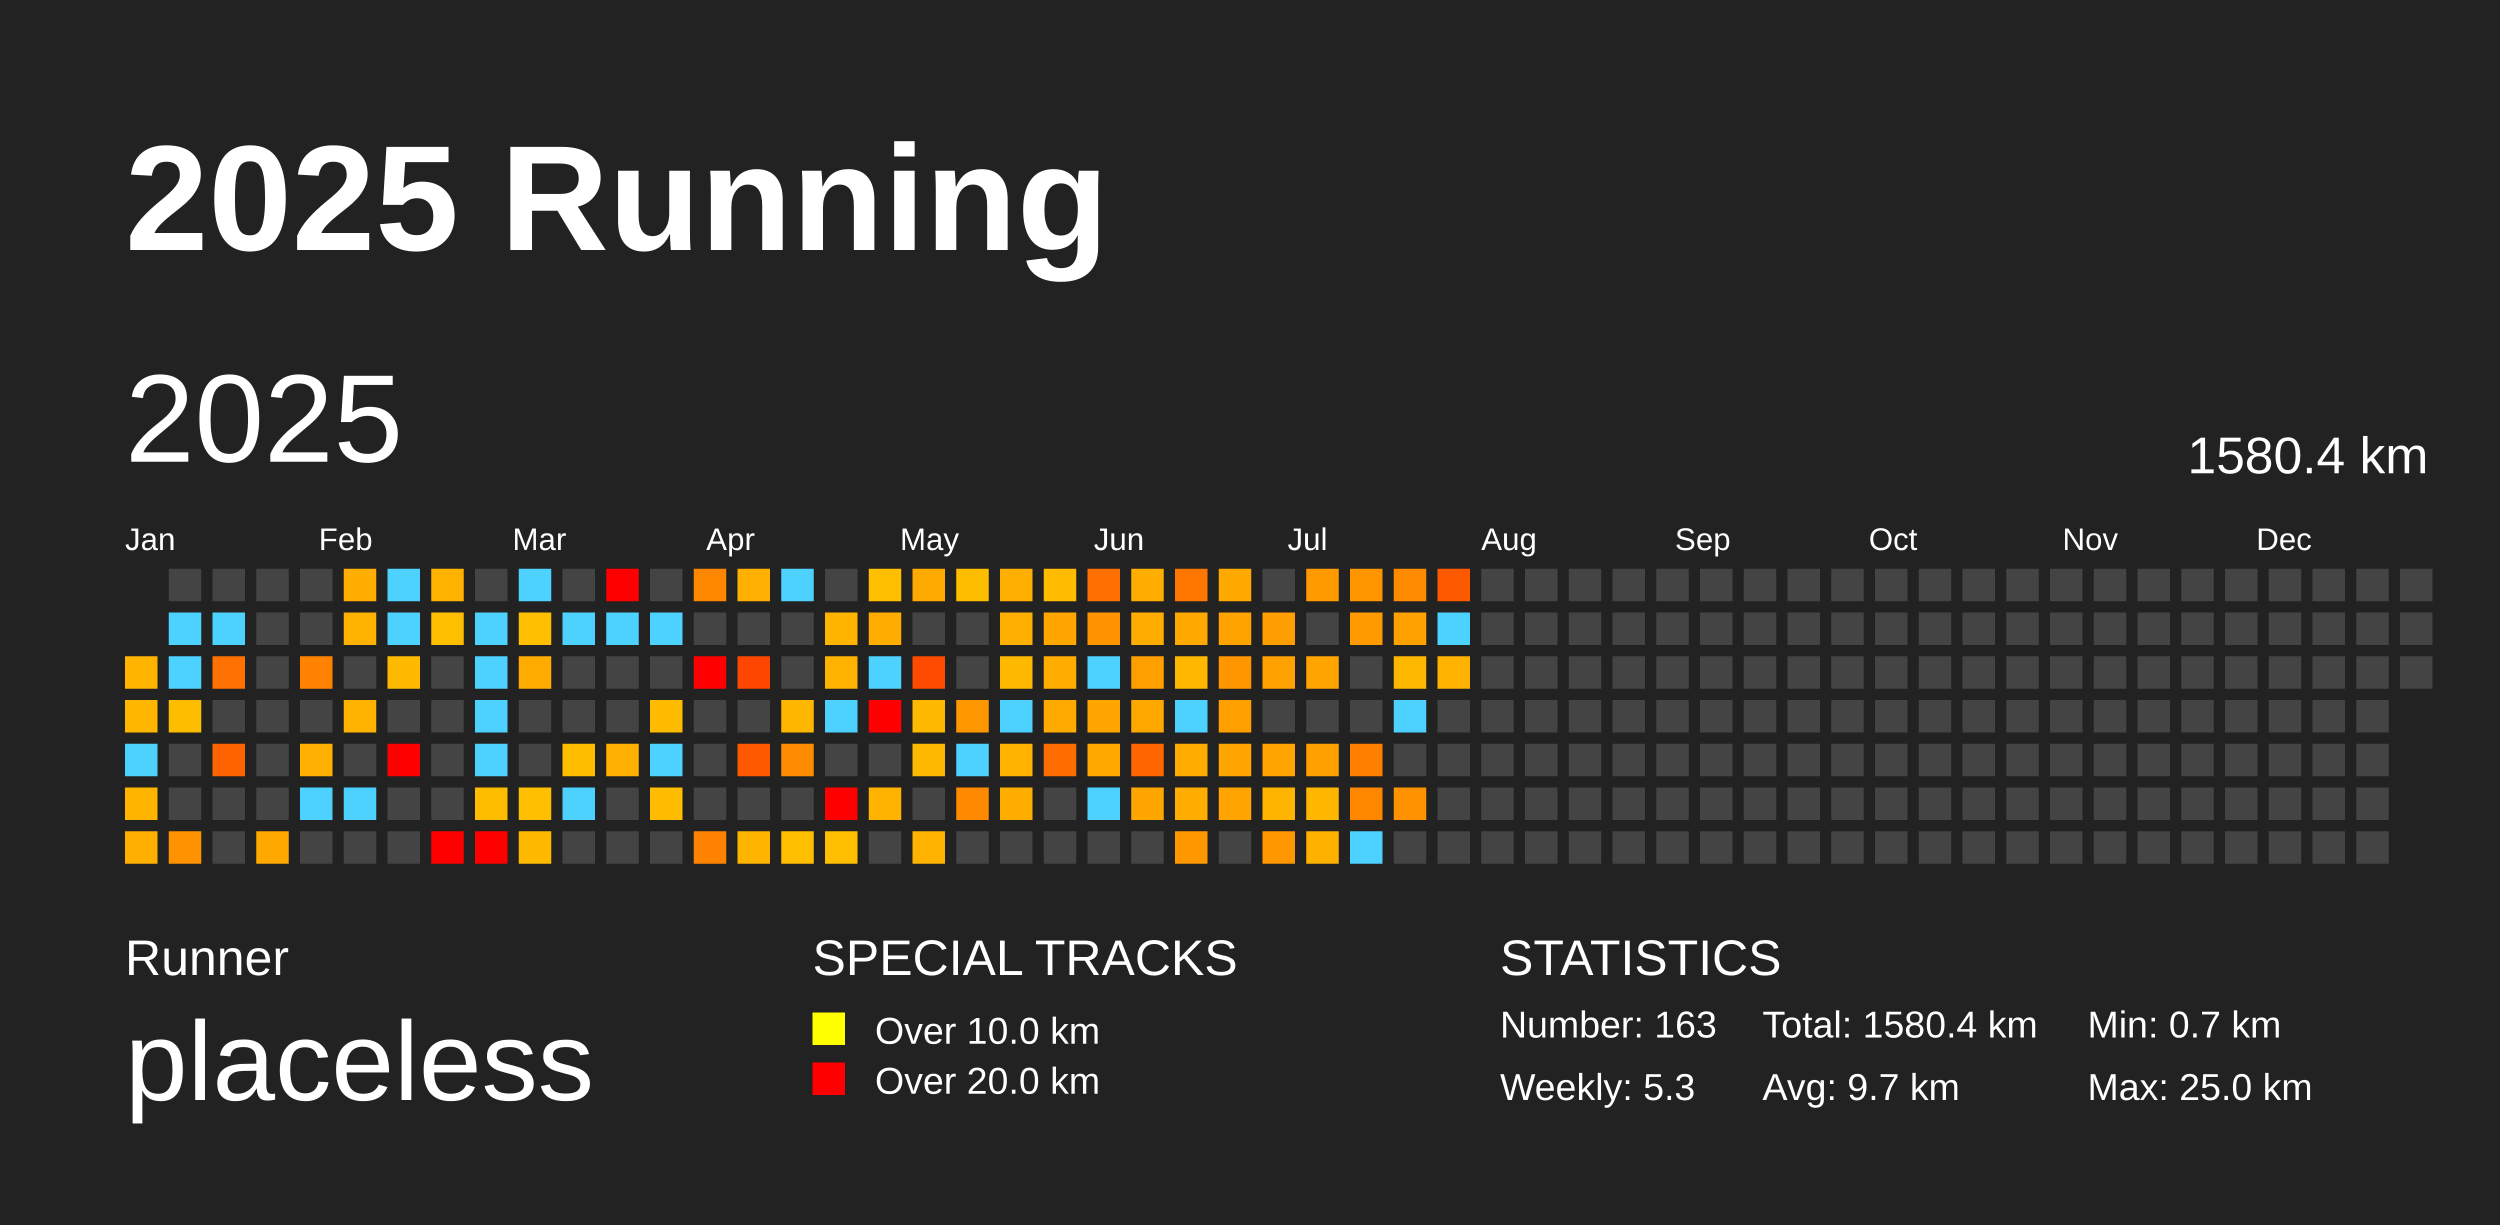
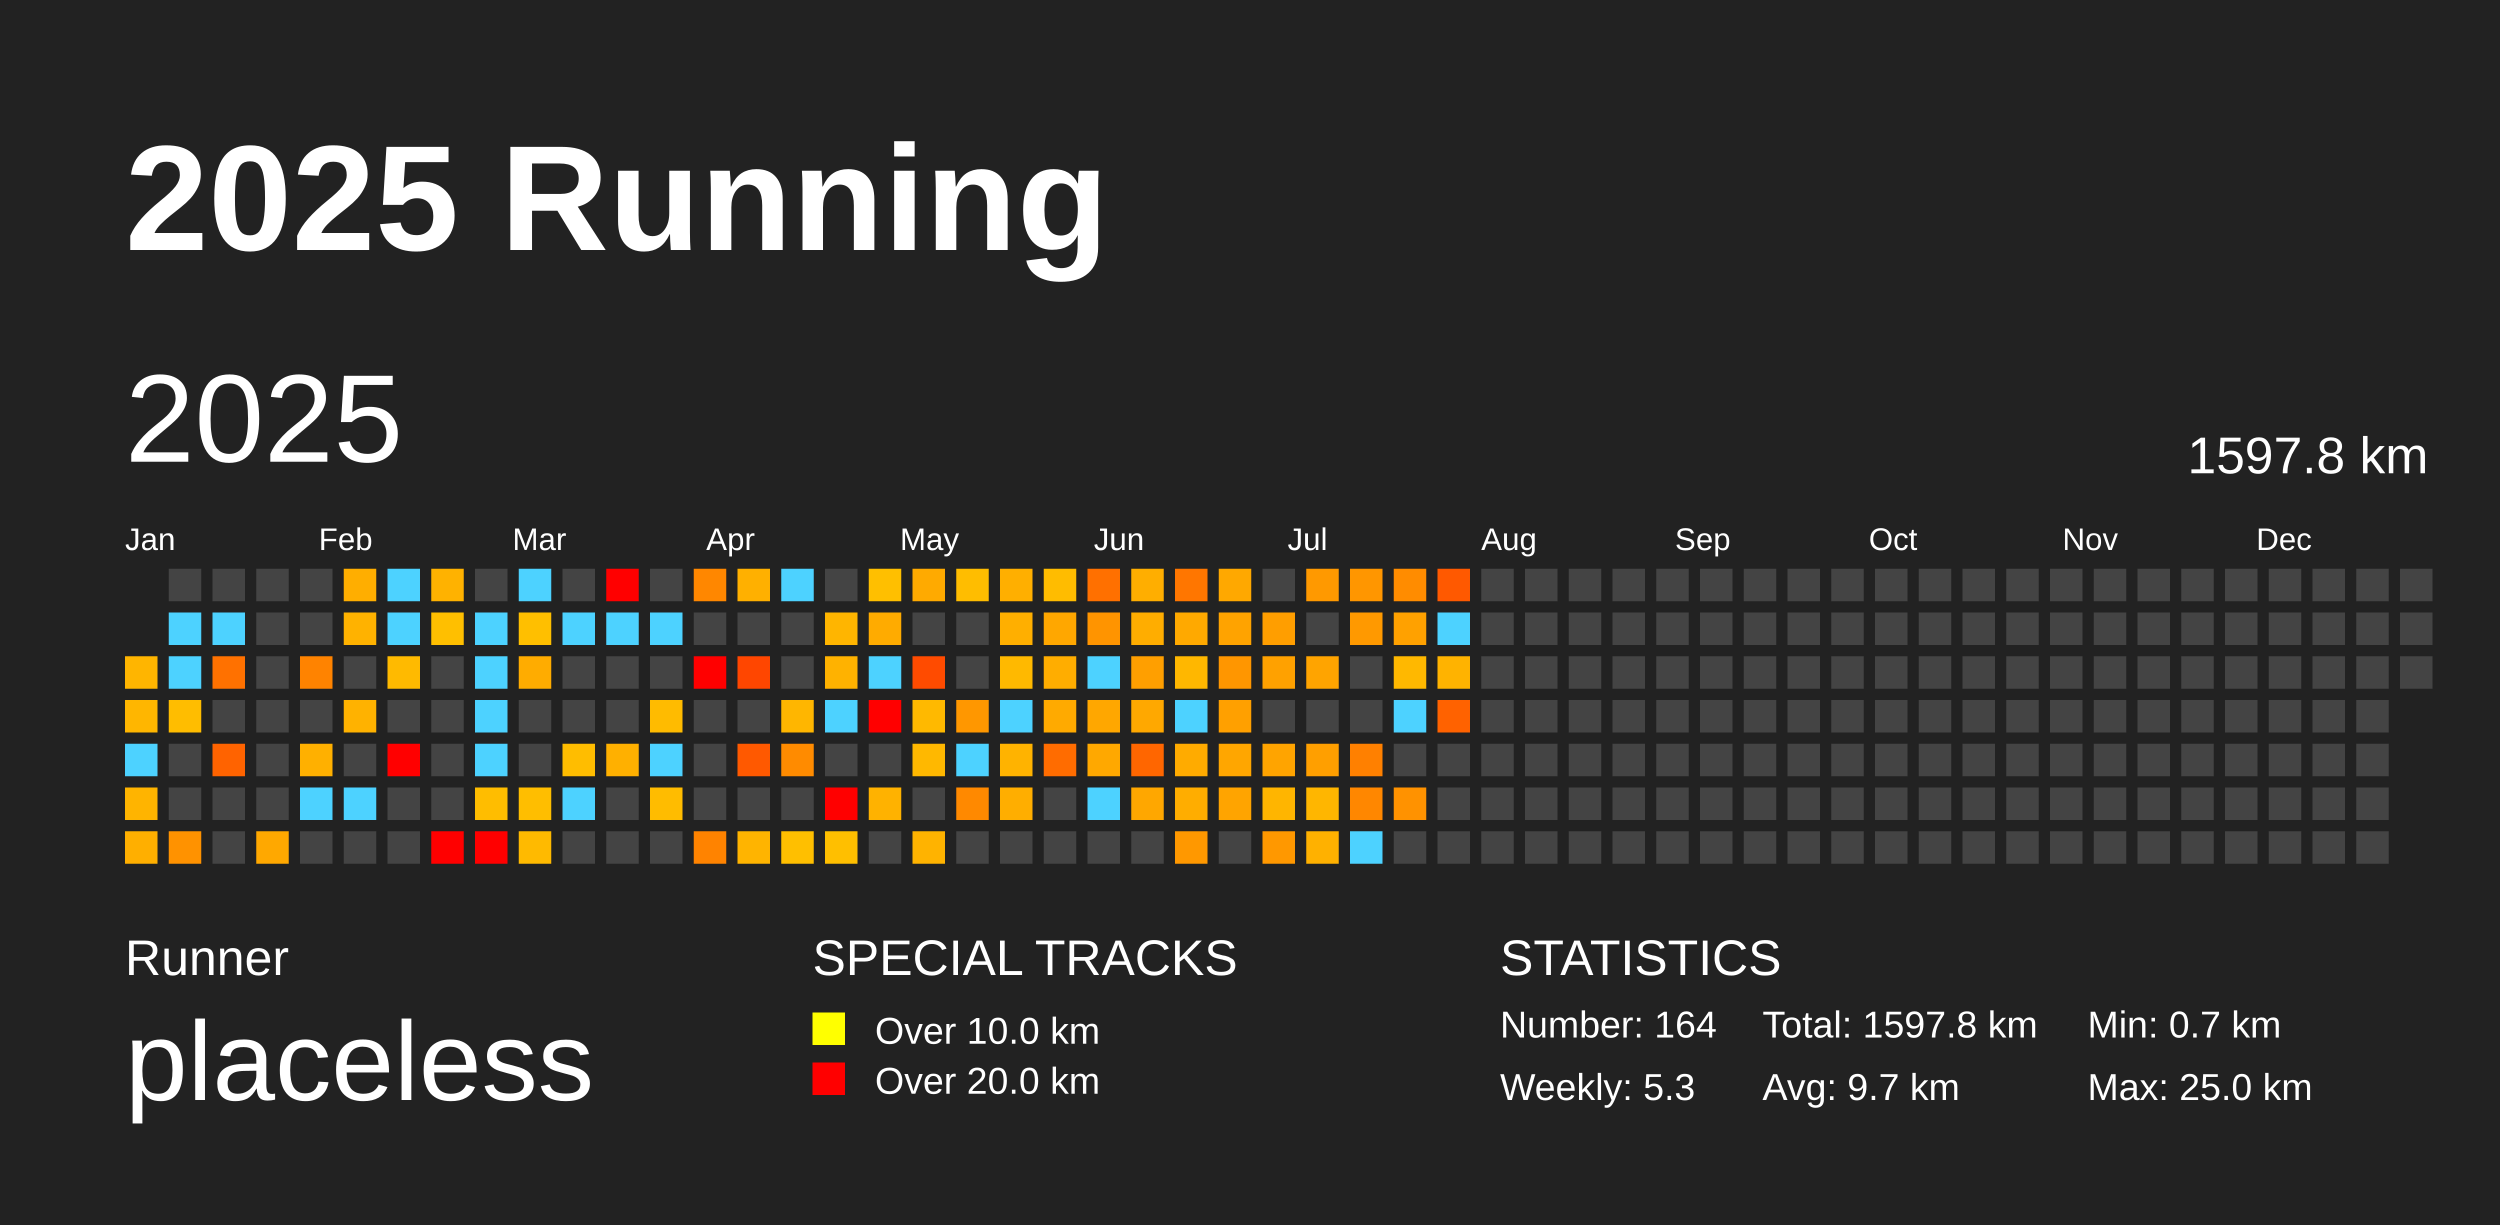
<svg xmlns="http://www.w3.org/2000/svg" baseProfile="full" height="98mm" version="1.1" viewBox="0,0,200,98" width="200mm">
  <defs />
  <rect fill="#222222" height="98" width="200" x="0" y="0" />
  <text fill="#FFFFFF" style="font-size:12px; font-family:Arial; font-weight:bold;" x="10" y="20">2025 Running</text>
  <text fill="#FFFFFF" style="font-size:4px; font-family:Arial" x="10" y="78">Runner</text>
  <text fill="#FFFFFF" style="font-size:9px; font-family:Arial" x="10" y="88">placeless</text>
  <text fill="#FFFFFF" style="font-size:4px; font-family:Arial" x="65" y="78">SPECIAL TRACKS</text>
  <rect fill="yellow" height="2.6" width="2.6" x="65" y="81" />
  <text fill="#FFFFFF" style="font-size:3px; font-family:Arial" x="70" y="83.5">Over 10.0 km</text>
  <rect fill="red" height="2.6" width="2.6" x="65" y="85" />
  <text fill="#FFFFFF" style="font-size:3px; font-family:Arial" x="70" y="87.5">Over 20.0 km</text>
  <text fill="#FFFFFF" style="font-size:4px; font-family:Arial" x="120" y="78">STATISTICS</text>
-   <text fill="#FFFFFF" style="font-size:3px; font-family:Arial" x="120" y="83">Number: 163</text>
+   <text fill="#FFFFFF" style="font-size:3px; font-family:Arial" x="120" y="83">Number: 164</text>
  <text fill="#FFFFFF" style="font-size:3px; font-family:Arial" x="120" y="88">Weekly: 5.3</text>
-   <text fill="#FFFFFF" style="font-size:3px; font-family:Arial" x="141" y="83">Total: 1580.4 km</text>
+   <text fill="#FFFFFF" style="font-size:3px; font-family:Arial" x="141" y="83">Total: 1597.8 km</text>
  <text fill="#FFFFFF" style="font-size:3px; font-family:Arial" x="141" y="88">Avg: 9.7 km</text>
  <text fill="#FFFFFF" style="font-size:3px; font-family:Arial" x="167" y="83">Min: 0.7 km</text>
  <text fill="#FFFFFF" style="font-size:3px; font-family:Arial" x="167" y="88">Max: 25.0 km</text>
  <text dominant-baseline="hanging" fill="#FFFFFF" style="font-size:10.0px; font-family:Arial;" x="10" y="30">2025</text>
-   <text dominant-baseline="hanging" fill="#FFFFFF" style="font-size:4.125px; font-family:Arial;" x="175" y="35">1580.4 km</text>
+   <text dominant-baseline="hanging" fill="#FFFFFF" style="font-size:4.125px; font-family:Arial;" x="175" y="35">1597.8 km</text>
  <text fill="#FFFFFF" style="font-size:2.5px; font-family:Arial" x="10.0" y="44">Jan</text>
  <text fill="#FFFFFF" style="font-size:2.5px; font-family:Arial" x="25.5" y="44">Feb</text>
  <text fill="#FFFFFF" style="font-size:2.5px; font-family:Arial" x="41.0" y="44">Mar</text>
  <text fill="#FFFFFF" style="font-size:2.5px; font-family:Arial" x="56.5" y="44">Apr</text>
  <text fill="#FFFFFF" style="font-size:2.5px; font-family:Arial" x="72.0" y="44">May</text>
  <text fill="#FFFFFF" style="font-size:2.5px; font-family:Arial" x="87.5" y="44">Jun</text>
  <text fill="#FFFFFF" style="font-size:2.5px; font-family:Arial" x="103.0" y="44">Jul</text>
  <text fill="#FFFFFF" style="font-size:2.5px; font-family:Arial" x="118.5" y="44">Aug</text>
  <text fill="#FFFFFF" style="font-size:2.5px; font-family:Arial" x="134.0" y="44">Sep</text>
  <text fill="#FFFFFF" style="font-size:2.5px; font-family:Arial" x="149.5" y="44">Oct</text>
  <text fill="#FFFFFF" style="font-size:2.5px; font-family:Arial" x="165.0" y="44">Nov</text>
  <text fill="#FFFFFF" style="font-size:2.5px; font-family:Arial" x="180.5" y="44">Dec</text>
  <rect fill="#ffb500" height="2.6" width="2.6" x="10.0" y="52.5" />
  <rect fill="#ffb600" height="2.6" width="2.6" x="10.0" y="56.0" />
  <rect fill="#4dd2ff" height="2.6" width="2.6" x="10.0" y="59.5" />
  <rect fill="#ffb400" height="2.6" width="2.6" x="10.0" y="63.0" />
  <rect fill="#ffaf00" height="2.6" width="2.6" x="10.0" y="66.5" />
  <rect fill="#444444" height="2.6" width="2.6" x="13.5" y="45.5" />
  <rect fill="#4dd2ff" height="2.6" width="2.6" x="13.5" y="49.0" />
  <rect fill="#4dd2ff" height="2.6" width="2.6" x="13.5" y="52.5" />
  <rect fill="#ffbd00" height="2.6" width="2.6" x="13.5" y="56.0" />
  <rect fill="#444444" height="2.6" width="2.6" x="13.5" y="59.5" />
  <rect fill="#444444" height="2.6" width="2.6" x="13.5" y="63.0" />
  <rect fill="#ff9200" height="2.6" width="2.6" x="13.5" y="66.5" />
  <rect fill="#444444" height="2.6" width="2.6" x="17.0" y="45.5" />
  <rect fill="#4dd2ff" height="2.6" width="2.6" x="17.0" y="49.0" />
  <rect fill="#ff7100" height="2.6" width="2.6" x="17.0" y="52.5" />
  <rect fill="#444444" height="2.6" width="2.6" x="17.0" y="56.0" />
  <rect fill="#ff6300" height="2.6" width="2.6" x="17.0" y="59.5" />
  <rect fill="#444444" height="2.6" width="2.6" x="17.0" y="63.0" />
  <rect fill="#444444" height="2.6" width="2.6" x="17.0" y="66.5" />
  <rect fill="#444444" height="2.6" width="2.6" x="20.5" y="45.5" />
  <rect fill="#444444" height="2.6" width="2.6" x="20.5" y="49.0" />
  <rect fill="#444444" height="2.6" width="2.6" x="20.5" y="52.5" />
  <rect fill="#444444" height="2.6" width="2.6" x="20.5" y="56.0" />
  <rect fill="#444444" height="2.6" width="2.6" x="20.5" y="59.5" />
  <rect fill="#444444" height="2.6" width="2.6" x="20.5" y="63.0" />
  <rect fill="#ffa800" height="2.6" width="2.6" x="20.5" y="66.5" />
  <rect fill="#444444" height="2.6" width="2.6" x="24.0" y="45.5" />
  <rect fill="#444444" height="2.6" width="2.6" x="24.0" y="49.0" />
  <rect fill="#ff8300" height="2.6" width="2.6" x="24.0" y="52.5" />
  <rect fill="#444444" height="2.6" width="2.6" x="24.0" y="56.0" />
  <rect fill="#ffb000" height="2.6" width="2.6" x="24.0" y="59.5" />
  <rect fill="#4dd2ff" height="2.6" width="2.6" x="24.0" y="63.0" />
  <rect fill="#444444" height="2.6" width="2.6" x="24.0" y="66.5" />
  <rect fill="#ffae00" height="2.6" width="2.6" x="27.5" y="45.5" />
  <rect fill="#ffb200" height="2.6" width="2.6" x="27.5" y="49.0" />
  <rect fill="#444444" height="2.6" width="2.6" x="27.5" y="52.5" />
  <rect fill="#ffb200" height="2.6" width="2.6" x="27.5" y="56.0" />
  <rect fill="#444444" height="2.6" width="2.6" x="27.5" y="59.5" />
  <rect fill="#4dd2ff" height="2.6" width="2.6" x="27.5" y="63.0" />
  <rect fill="#444444" height="2.6" width="2.6" x="27.5" y="66.5" />
  <rect fill="#4dd2ff" height="2.6" width="2.6" x="31.0" y="45.5" />
  <rect fill="#4dd2ff" height="2.6" width="2.6" x="31.0" y="49.0" />
  <rect fill="#ffba00" height="2.6" width="2.6" x="31.0" y="52.5" />
  <rect fill="#444444" height="2.6" width="2.6" x="31.0" y="56.0" />
  <rect fill="red" height="2.6" width="2.6" x="31.0" y="59.5" />
  <rect fill="#444444" height="2.6" width="2.6" x="31.0" y="63.0" />
  <rect fill="#444444" height="2.6" width="2.6" x="31.0" y="66.5" />
  <rect fill="#ffb200" height="2.6" width="2.6" x="34.5" y="45.5" />
  <rect fill="#ffbf00" height="2.6" width="2.6" x="34.5" y="49.0" />
  <rect fill="#444444" height="2.6" width="2.6" x="34.5" y="52.5" />
  <rect fill="#444444" height="2.6" width="2.6" x="34.5" y="56.0" />
  <rect fill="#444444" height="2.6" width="2.6" x="34.5" y="59.5" />
  <rect fill="#444444" height="2.6" width="2.6" x="34.5" y="63.0" />
  <rect fill="red" height="2.6" width="2.6" x="34.5" y="66.5" />
  <rect fill="#444444" height="2.6" width="2.6" x="38.0" y="45.5" />
  <rect fill="#4dd2ff" height="2.6" width="2.6" x="38.0" y="49.0" />
  <rect fill="#4dd2ff" height="2.6" width="2.6" x="38.0" y="52.5" />
  <rect fill="#4dd2ff" height="2.6" width="2.6" x="38.0" y="56.0" />
  <rect fill="#4dd2ff" height="2.6" width="2.6" x="38.0" y="59.5" />
  <rect fill="#ffbd00" height="2.6" width="2.6" x="38.0" y="63.0" />
  <rect fill="red" height="2.6" width="2.6" x="38.0" y="66.5" />
  <rect fill="#4dd2ff" height="2.6" width="2.6" x="41.5" y="45.5" />
  <rect fill="#ffbf00" height="2.6" width="2.6" x="41.5" y="49.0" />
  <rect fill="#ffac00" height="2.6" width="2.6" x="41.5" y="52.5" />
  <rect fill="#444444" height="2.6" width="2.6" x="41.5" y="56.0" />
  <rect fill="#444444" height="2.6" width="2.6" x="41.5" y="59.5" />
  <rect fill="#ffbe00" height="2.6" width="2.6" x="41.5" y="63.0" />
  <rect fill="#ffba00" height="2.6" width="2.6" x="41.5" y="66.5" />
  <rect fill="#444444" height="2.6" width="2.6" x="45.0" y="45.5" />
  <rect fill="#4dd2ff" height="2.6" width="2.6" x="45.0" y="49.0" />
  <rect fill="#444444" height="2.6" width="2.6" x="45.0" y="52.5" />
  <rect fill="#444444" height="2.6" width="2.6" x="45.0" y="56.0" />
  <rect fill="#ffbd00" height="2.6" width="2.6" x="45.0" y="59.5" />
  <rect fill="#4dd2ff" height="2.6" width="2.6" x="45.0" y="63.0" />
  <rect fill="#444444" height="2.6" width="2.6" x="45.0" y="66.5" />
  <rect fill="red" height="2.6" width="2.6" x="48.5" y="45.5" />
  <rect fill="#4dd2ff" height="2.6" width="2.6" x="48.5" y="49.0" />
  <rect fill="#444444" height="2.6" width="2.6" x="48.5" y="52.5" />
  <rect fill="#444444" height="2.6" width="2.6" x="48.5" y="56.0" />
  <rect fill="#ffb000" height="2.6" width="2.6" x="48.5" y="59.5" />
  <rect fill="#444444" height="2.6" width="2.6" x="48.5" y="63.0" />
  <rect fill="#444444" height="2.6" width="2.6" x="48.5" y="66.5" />
  <rect fill="#444444" height="2.6" width="2.6" x="52.0" y="45.5" />
  <rect fill="#4dd2ff" height="2.6" width="2.6" x="52.0" y="49.0" />
  <rect fill="#444444" height="2.6" width="2.6" x="52.0" y="52.5" />
  <rect fill="#ffbb00" height="2.6" width="2.6" x="52.0" y="56.0" />
  <rect fill="#4dd2ff" height="2.6" width="2.6" x="52.0" y="59.5" />
  <rect fill="#ffbc00" height="2.6" width="2.6" x="52.0" y="63.0" />
  <rect fill="#444444" height="2.6" width="2.6" x="52.0" y="66.5" />
  <rect fill="#ff8700" height="2.6" width="2.6" x="55.5" y="45.5" />
  <rect fill="#444444" height="2.6" width="2.6" x="55.5" y="49.0" />
  <rect fill="red" height="2.6" width="2.6" x="55.5" y="52.5" />
  <rect fill="#444444" height="2.6" width="2.6" x="55.5" y="56.0" />
  <rect fill="#444444" height="2.6" width="2.6" x="55.5" y="59.5" />
  <rect fill="#444444" height="2.6" width="2.6" x="55.5" y="63.0" />
  <rect fill="#ff8300" height="2.6" width="2.6" x="55.5" y="66.5" />
  <rect fill="#ffb000" height="2.6" width="2.6" x="59.0" y="45.5" />
  <rect fill="#444444" height="2.6" width="2.6" x="59.0" y="49.0" />
  <rect fill="#ff4600" height="2.6" width="2.6" x="59.0" y="52.5" />
  <rect fill="#444444" height="2.6" width="2.6" x="59.0" y="56.0" />
  <rect fill="#ff5900" height="2.6" width="2.6" x="59.0" y="59.5" />
  <rect fill="#444444" height="2.6" width="2.6" x="59.0" y="63.0" />
  <rect fill="#ffb400" height="2.6" width="2.6" x="59.0" y="66.5" />
  <rect fill="#4dd2ff" height="2.6" width="2.6" x="62.5" y="45.5" />
  <rect fill="#444444" height="2.6" width="2.6" x="62.5" y="49.0" />
  <rect fill="#444444" height="2.6" width="2.6" x="62.5" y="52.5" />
  <rect fill="#ffb600" height="2.6" width="2.6" x="62.5" y="56.0" />
  <rect fill="#ff8b00" height="2.6" width="2.6" x="62.5" y="59.5" />
  <rect fill="#444444" height="2.6" width="2.6" x="62.5" y="63.0" />
  <rect fill="#ffbf00" height="2.6" width="2.6" x="62.5" y="66.5" />
  <rect fill="#444444" height="2.6" width="2.6" x="66.0" y="45.5" />
  <rect fill="#ffb500" height="2.6" width="2.6" x="66.0" y="49.0" />
  <rect fill="#ffb200" height="2.6" width="2.6" x="66.0" y="52.5" />
  <rect fill="#4dd2ff" height="2.6" width="2.6" x="66.0" y="56.0" />
  <rect fill="#444444" height="2.6" width="2.6" x="66.0" y="59.5" />
  <rect fill="red" height="2.6" width="2.6" x="66.0" y="63.0" />
  <rect fill="#ffbf00" height="2.6" width="2.6" x="66.0" y="66.5" />
  <rect fill="#ffbf00" height="2.6" width="2.6" x="69.5" y="45.5" />
  <rect fill="#ffab00" height="2.6" width="2.6" x="69.5" y="49.0" />
  <rect fill="#4dd2ff" height="2.6" width="2.6" x="69.5" y="52.5" />
  <rect fill="red" height="2.6" width="2.6" x="69.5" y="56.0" />
  <rect fill="#444444" height="2.6" width="2.6" x="69.5" y="59.5" />
  <rect fill="#ffb200" height="2.6" width="2.6" x="69.5" y="63.0" />
  <rect fill="#444444" height="2.6" width="2.6" x="69.5" y="66.5" />
  <rect fill="#ffaa00" height="2.6" width="2.6" x="73.0" y="45.5" />
  <rect fill="#444444" height="2.6" width="2.6" x="73.0" y="49.0" />
  <rect fill="#ff4b00" height="2.6" width="2.6" x="73.0" y="52.5" />
  <rect fill="#ffb900" height="2.6" width="2.6" x="73.0" y="56.0" />
  <rect fill="#ffb800" height="2.6" width="2.6" x="73.0" y="59.5" />
  <rect fill="#444444" height="2.6" width="2.6" x="73.0" y="63.0" />
  <rect fill="#ffb300" height="2.6" width="2.6" x="73.0" y="66.5" />
  <rect fill="#ffbd00" height="2.6" width="2.6" x="76.5" y="45.5" />
  <rect fill="#444444" height="2.6" width="2.6" x="76.5" y="49.0" />
  <rect fill="#444444" height="2.6" width="2.6" x="76.5" y="52.5" />
  <rect fill="#ff9700" height="2.6" width="2.6" x="76.5" y="56.0" />
  <rect fill="#4dd2ff" height="2.6" width="2.6" x="76.5" y="59.5" />
  <rect fill="#ff8900" height="2.6" width="2.6" x="76.5" y="63.0" />
  <rect fill="#444444" height="2.6" width="2.6" x="76.5" y="66.5" />
  <rect fill="#ffaf00" height="2.6" width="2.6" x="80.0" y="45.5" />
  <rect fill="#ffaf00" height="2.6" width="2.6" x="80.0" y="49.0" />
  <rect fill="#ffb900" height="2.6" width="2.6" x="80.0" y="52.5" />
  <rect fill="#4dd2ff" height="2.6" width="2.6" x="80.0" y="56.0" />
  <rect fill="#ffb300" height="2.6" width="2.6" x="80.0" y="59.5" />
  <rect fill="#ffae00" height="2.6" width="2.6" x="80.0" y="63.0" />
  <rect fill="#444444" height="2.6" width="2.6" x="80.0" y="66.5" />
  <rect fill="#ffbc00" height="2.6" width="2.6" x="83.5" y="45.5" />
  <rect fill="#ffa700" height="2.6" width="2.6" x="83.5" y="49.0" />
  <rect fill="#ffad00" height="2.6" width="2.6" x="83.5" y="52.5" />
  <rect fill="#ffaa00" height="2.6" width="2.6" x="83.5" y="56.0" />
  <rect fill="#ff6c00" height="2.6" width="2.6" x="83.5" y="59.5" />
  <rect fill="#444444" height="2.6" width="2.6" x="83.5" y="63.0" />
  <rect fill="#444444" height="2.6" width="2.6" x="83.5" y="66.5" />
  <rect fill="#ff7000" height="2.6" width="2.6" x="87.0" y="45.5" />
  <rect fill="#ff9400" height="2.6" width="2.6" x="87.0" y="49.0" />
  <rect fill="#4dd2ff" height="2.6" width="2.6" x="87.0" y="52.5" />
  <rect fill="#ffa700" height="2.6" width="2.6" x="87.0" y="56.0" />
  <rect fill="#ffa800" height="2.6" width="2.6" x="87.0" y="59.5" />
  <rect fill="#4dd2ff" height="2.6" width="2.6" x="87.0" y="63.0" />
  <rect fill="#444444" height="2.6" width="2.6" x="87.0" y="66.5" />
  <rect fill="#ffae00" height="2.6" width="2.6" x="90.5" y="45.5" />
  <rect fill="#ffad00" height="2.6" width="2.6" x="90.5" y="49.0" />
  <rect fill="#ff9f00" height="2.6" width="2.6" x="90.5" y="52.5" />
  <rect fill="#ffa800" height="2.6" width="2.6" x="90.5" y="56.0" />
  <rect fill="#ff6600" height="2.6" width="2.6" x="90.5" y="59.5" />
  <rect fill="#ffa700" height="2.6" width="2.6" x="90.5" y="63.0" />
  <rect fill="#444444" height="2.6" width="2.6" x="90.5" y="66.5" />
  <rect fill="#ff7600" height="2.6" width="2.6" x="94.0" y="45.5" />
  <rect fill="#ffa900" height="2.6" width="2.6" x="94.0" y="49.0" />
  <rect fill="#ffb700" height="2.6" width="2.6" x="94.0" y="52.5" />
  <rect fill="#4dd2ff" height="2.6" width="2.6" x="94.0" y="56.0" />
  <rect fill="#ffab00" height="2.6" width="2.6" x="94.0" y="59.5" />
  <rect fill="#ffad00" height="2.6" width="2.6" x="94.0" y="63.0" />
  <rect fill="#ff9800" height="2.6" width="2.6" x="94.0" y="66.5" />
  <rect fill="#ffa800" height="2.6" width="2.6" x="97.5" y="45.5" />
  <rect fill="#ffa300" height="2.6" width="2.6" x="97.5" y="49.0" />
  <rect fill="#ff9600" height="2.6" width="2.6" x="97.5" y="52.5" />
  <rect fill="#ffa000" height="2.6" width="2.6" x="97.5" y="56.0" />
  <rect fill="#ffa600" height="2.6" width="2.6" x="97.5" y="59.5" />
  <rect fill="#ffa400" height="2.6" width="2.6" x="97.5" y="63.0" />
  <rect fill="#444444" height="2.6" width="2.6" x="97.5" y="66.5" />
  <rect fill="#444444" height="2.6" width="2.6" x="101.0" y="45.5" />
  <rect fill="#ff9e00" height="2.6" width="2.6" x="101.0" y="49.0" />
  <rect fill="#ffa100" height="2.6" width="2.6" x="101.0" y="52.5" />
  <rect fill="#444444" height="2.6" width="2.6" x="101.0" y="56.0" />
  <rect fill="#ffa400" height="2.6" width="2.6" x="101.0" y="59.5" />
  <rect fill="#ffb500" height="2.6" width="2.6" x="101.0" y="63.0" />
  <rect fill="#ff9800" height="2.6" width="2.6" x="101.0" y="66.5" />
  <rect fill="#ff9900" height="2.6" width="2.6" x="104.5" y="45.5" />
  <rect fill="#444444" height="2.6" width="2.6" x="104.5" y="49.0" />
  <rect fill="#ffa400" height="2.6" width="2.6" x="104.5" y="52.5" />
  <rect fill="#444444" height="2.6" width="2.6" x="104.5" y="56.0" />
  <rect fill="#ff9f00" height="2.6" width="2.6" x="104.5" y="59.5" />
  <rect fill="#ffb600" height="2.6" width="2.6" x="104.5" y="63.0" />
  <rect fill="#ffb100" height="2.6" width="2.6" x="104.5" y="66.5" />
  <rect fill="#ff9600" height="2.6" width="2.6" x="108.0" y="45.5" />
  <rect fill="#ff9900" height="2.6" width="2.6" x="108.0" y="49.0" />
  <rect fill="#444444" height="2.6" width="2.6" x="108.0" y="52.5" />
  <rect fill="#444444" height="2.6" width="2.6" x="108.0" y="56.0" />
  <rect fill="#ff8000" height="2.6" width="2.6" x="108.0" y="59.5" />
  <rect fill="#ff8700" height="2.6" width="2.6" x="108.0" y="63.0" />
  <rect fill="#4dd2ff" height="2.6" width="2.6" x="108.0" y="66.5" />
  <rect fill="#ff8c00" height="2.6" width="2.6" x="111.5" y="45.5" />
  <rect fill="#ffa100" height="2.6" width="2.6" x="111.5" y="49.0" />
  <rect fill="#ffb800" height="2.6" width="2.6" x="111.5" y="52.5" />
  <rect fill="#4dd2ff" height="2.6" width="2.6" x="111.5" y="56.0" />
  <rect fill="#444444" height="2.6" width="2.6" x="111.5" y="59.5" />
  <rect fill="#ff9200" height="2.6" width="2.6" x="111.5" y="63.0" />
  <rect fill="#444444" height="2.6" width="2.6" x="111.5" y="66.5" />
  <rect fill="#ff5900" height="2.6" width="2.6" x="115.0" y="45.5" />
  <rect fill="#4dd2ff" height="2.6" width="2.6" x="115.0" y="49.0" />
  <rect fill="#ffb300" height="2.6" width="2.6" x="115.0" y="52.5" />
-   <rect fill="#444444" height="2.6" width="2.6" x="115.0" y="56.0" />
+   <rect fill="#ff6200" height="2.6" width="2.6" x="115.0" y="56.0" />
  <rect fill="#444444" height="2.6" width="2.6" x="115.0" y="59.5" />
  <rect fill="#444444" height="2.6" width="2.6" x="115.0" y="63.0" />
  <rect fill="#444444" height="2.6" width="2.6" x="115.0" y="66.5" />
  <rect fill="#444444" height="2.6" width="2.6" x="118.5" y="45.5" />
  <rect fill="#444444" height="2.6" width="2.6" x="118.5" y="49.0" />
  <rect fill="#444444" height="2.6" width="2.6" x="118.5" y="52.5" />
  <rect fill="#444444" height="2.6" width="2.6" x="118.5" y="56.0" />
  <rect fill="#444444" height="2.6" width="2.6" x="118.5" y="59.5" />
  <rect fill="#444444" height="2.6" width="2.6" x="118.5" y="63.0" />
  <rect fill="#444444" height="2.6" width="2.6" x="118.5" y="66.5" />
  <rect fill="#444444" height="2.6" width="2.6" x="122.0" y="45.5" />
  <rect fill="#444444" height="2.6" width="2.6" x="122.0" y="49.0" />
  <rect fill="#444444" height="2.6" width="2.6" x="122.0" y="52.5" />
  <rect fill="#444444" height="2.6" width="2.6" x="122.0" y="56.0" />
  <rect fill="#444444" height="2.6" width="2.6" x="122.0" y="59.5" />
  <rect fill="#444444" height="2.6" width="2.6" x="122.0" y="63.0" />
  <rect fill="#444444" height="2.6" width="2.6" x="122.0" y="66.5" />
  <rect fill="#444444" height="2.6" width="2.6" x="125.5" y="45.5" />
  <rect fill="#444444" height="2.6" width="2.6" x="125.5" y="49.0" />
  <rect fill="#444444" height="2.6" width="2.6" x="125.5" y="52.5" />
  <rect fill="#444444" height="2.6" width="2.6" x="125.5" y="56.0" />
  <rect fill="#444444" height="2.6" width="2.6" x="125.5" y="59.5" />
  <rect fill="#444444" height="2.6" width="2.6" x="125.5" y="63.0" />
  <rect fill="#444444" height="2.6" width="2.6" x="125.5" y="66.5" />
  <rect fill="#444444" height="2.6" width="2.6" x="129.0" y="45.5" />
  <rect fill="#444444" height="2.6" width="2.6" x="129.0" y="49.0" />
  <rect fill="#444444" height="2.6" width="2.6" x="129.0" y="52.5" />
  <rect fill="#444444" height="2.6" width="2.6" x="129.0" y="56.0" />
  <rect fill="#444444" height="2.6" width="2.6" x="129.0" y="59.5" />
  <rect fill="#444444" height="2.6" width="2.6" x="129.0" y="63.0" />
  <rect fill="#444444" height="2.6" width="2.6" x="129.0" y="66.5" />
  <rect fill="#444444" height="2.6" width="2.6" x="132.5" y="45.5" />
  <rect fill="#444444" height="2.6" width="2.6" x="132.5" y="49.0" />
  <rect fill="#444444" height="2.6" width="2.6" x="132.5" y="52.5" />
  <rect fill="#444444" height="2.6" width="2.6" x="132.5" y="56.0" />
  <rect fill="#444444" height="2.6" width="2.6" x="132.5" y="59.5" />
  <rect fill="#444444" height="2.6" width="2.6" x="132.5" y="63.0" />
  <rect fill="#444444" height="2.6" width="2.6" x="132.5" y="66.5" />
  <rect fill="#444444" height="2.6" width="2.6" x="136.0" y="45.5" />
  <rect fill="#444444" height="2.6" width="2.6" x="136.0" y="49.0" />
  <rect fill="#444444" height="2.6" width="2.6" x="136.0" y="52.5" />
  <rect fill="#444444" height="2.6" width="2.6" x="136.0" y="56.0" />
  <rect fill="#444444" height="2.6" width="2.6" x="136.0" y="59.5" />
  <rect fill="#444444" height="2.6" width="2.6" x="136.0" y="63.0" />
  <rect fill="#444444" height="2.6" width="2.6" x="136.0" y="66.5" />
  <rect fill="#444444" height="2.6" width="2.6" x="139.5" y="45.5" />
  <rect fill="#444444" height="2.6" width="2.6" x="139.5" y="49.0" />
  <rect fill="#444444" height="2.6" width="2.6" x="139.5" y="52.5" />
  <rect fill="#444444" height="2.6" width="2.6" x="139.5" y="56.0" />
  <rect fill="#444444" height="2.6" width="2.6" x="139.5" y="59.5" />
  <rect fill="#444444" height="2.6" width="2.6" x="139.5" y="63.0" />
  <rect fill="#444444" height="2.6" width="2.6" x="139.5" y="66.5" />
  <rect fill="#444444" height="2.6" width="2.6" x="143.0" y="45.5" />
  <rect fill="#444444" height="2.6" width="2.6" x="143.0" y="49.0" />
  <rect fill="#444444" height="2.6" width="2.6" x="143.0" y="52.5" />
  <rect fill="#444444" height="2.6" width="2.6" x="143.0" y="56.0" />
  <rect fill="#444444" height="2.6" width="2.6" x="143.0" y="59.5" />
  <rect fill="#444444" height="2.6" width="2.6" x="143.0" y="63.0" />
  <rect fill="#444444" height="2.6" width="2.6" x="143.0" y="66.5" />
  <rect fill="#444444" height="2.6" width="2.6" x="146.5" y="45.5" />
  <rect fill="#444444" height="2.6" width="2.6" x="146.5" y="49.0" />
  <rect fill="#444444" height="2.6" width="2.6" x="146.5" y="52.5" />
  <rect fill="#444444" height="2.6" width="2.6" x="146.5" y="56.0" />
  <rect fill="#444444" height="2.6" width="2.6" x="146.5" y="59.5" />
  <rect fill="#444444" height="2.6" width="2.6" x="146.5" y="63.0" />
  <rect fill="#444444" height="2.6" width="2.6" x="146.5" y="66.5" />
  <rect fill="#444444" height="2.6" width="2.6" x="150.0" y="45.5" />
  <rect fill="#444444" height="2.6" width="2.6" x="150.0" y="49.0" />
  <rect fill="#444444" height="2.6" width="2.6" x="150.0" y="52.5" />
  <rect fill="#444444" height="2.6" width="2.6" x="150.0" y="56.0" />
  <rect fill="#444444" height="2.6" width="2.6" x="150.0" y="59.5" />
  <rect fill="#444444" height="2.6" width="2.6" x="150.0" y="63.0" />
  <rect fill="#444444" height="2.6" width="2.6" x="150.0" y="66.5" />
  <rect fill="#444444" height="2.6" width="2.6" x="153.5" y="45.5" />
  <rect fill="#444444" height="2.6" width="2.6" x="153.5" y="49.0" />
  <rect fill="#444444" height="2.6" width="2.6" x="153.5" y="52.5" />
  <rect fill="#444444" height="2.6" width="2.6" x="153.5" y="56.0" />
  <rect fill="#444444" height="2.6" width="2.6" x="153.5" y="59.5" />
  <rect fill="#444444" height="2.6" width="2.6" x="153.5" y="63.0" />
  <rect fill="#444444" height="2.6" width="2.6" x="153.5" y="66.5" />
  <rect fill="#444444" height="2.6" width="2.6" x="157.0" y="45.5" />
  <rect fill="#444444" height="2.6" width="2.6" x="157.0" y="49.0" />
  <rect fill="#444444" height="2.6" width="2.6" x="157.0" y="52.5" />
  <rect fill="#444444" height="2.6" width="2.6" x="157.0" y="56.0" />
  <rect fill="#444444" height="2.6" width="2.6" x="157.0" y="59.5" />
  <rect fill="#444444" height="2.6" width="2.6" x="157.0" y="63.0" />
  <rect fill="#444444" height="2.6" width="2.6" x="157.0" y="66.5" />
  <rect fill="#444444" height="2.6" width="2.6" x="160.5" y="45.5" />
  <rect fill="#444444" height="2.6" width="2.6" x="160.5" y="49.0" />
  <rect fill="#444444" height="2.6" width="2.6" x="160.5" y="52.5" />
  <rect fill="#444444" height="2.6" width="2.6" x="160.5" y="56.0" />
  <rect fill="#444444" height="2.6" width="2.6" x="160.5" y="59.5" />
  <rect fill="#444444" height="2.6" width="2.6" x="160.5" y="63.0" />
  <rect fill="#444444" height="2.6" width="2.6" x="160.5" y="66.5" />
  <rect fill="#444444" height="2.6" width="2.6" x="164.0" y="45.5" />
  <rect fill="#444444" height="2.6" width="2.6" x="164.0" y="49.0" />
  <rect fill="#444444" height="2.6" width="2.6" x="164.0" y="52.5" />
  <rect fill="#444444" height="2.6" width="2.6" x="164.0" y="56.0" />
  <rect fill="#444444" height="2.6" width="2.6" x="164.0" y="59.5" />
  <rect fill="#444444" height="2.6" width="2.6" x="164.0" y="63.0" />
  <rect fill="#444444" height="2.6" width="2.6" x="164.0" y="66.5" />
  <rect fill="#444444" height="2.6" width="2.6" x="167.5" y="45.5" />
  <rect fill="#444444" height="2.6" width="2.6" x="167.5" y="49.0" />
  <rect fill="#444444" height="2.6" width="2.6" x="167.5" y="52.5" />
  <rect fill="#444444" height="2.6" width="2.6" x="167.5" y="56.0" />
  <rect fill="#444444" height="2.6" width="2.6" x="167.5" y="59.5" />
  <rect fill="#444444" height="2.6" width="2.6" x="167.5" y="63.0" />
  <rect fill="#444444" height="2.6" width="2.6" x="167.5" y="66.5" />
  <rect fill="#444444" height="2.6" width="2.6" x="171.0" y="45.5" />
  <rect fill="#444444" height="2.6" width="2.6" x="171.0" y="49.0" />
  <rect fill="#444444" height="2.6" width="2.6" x="171.0" y="52.5" />
  <rect fill="#444444" height="2.6" width="2.6" x="171.0" y="56.0" />
  <rect fill="#444444" height="2.6" width="2.6" x="171.0" y="59.5" />
  <rect fill="#444444" height="2.6" width="2.6" x="171.0" y="63.0" />
  <rect fill="#444444" height="2.6" width="2.6" x="171.0" y="66.5" />
  <rect fill="#444444" height="2.6" width="2.6" x="174.5" y="45.5" />
  <rect fill="#444444" height="2.6" width="2.6" x="174.5" y="49.0" />
  <rect fill="#444444" height="2.6" width="2.6" x="174.5" y="52.5" />
  <rect fill="#444444" height="2.6" width="2.6" x="174.5" y="56.0" />
  <rect fill="#444444" height="2.6" width="2.6" x="174.5" y="59.5" />
  <rect fill="#444444" height="2.6" width="2.6" x="174.5" y="63.0" />
  <rect fill="#444444" height="2.6" width="2.6" x="174.5" y="66.5" />
  <rect fill="#444444" height="2.6" width="2.6" x="178.0" y="45.5" />
  <rect fill="#444444" height="2.6" width="2.6" x="178.0" y="49.0" />
  <rect fill="#444444" height="2.6" width="2.6" x="178.0" y="52.5" />
  <rect fill="#444444" height="2.6" width="2.6" x="178.0" y="56.0" />
  <rect fill="#444444" height="2.6" width="2.6" x="178.0" y="59.5" />
  <rect fill="#444444" height="2.6" width="2.6" x="178.0" y="63.0" />
  <rect fill="#444444" height="2.6" width="2.6" x="178.0" y="66.5" />
  <rect fill="#444444" height="2.6" width="2.6" x="181.5" y="45.5" />
  <rect fill="#444444" height="2.6" width="2.6" x="181.5" y="49.0" />
  <rect fill="#444444" height="2.6" width="2.6" x="181.5" y="52.5" />
  <rect fill="#444444" height="2.6" width="2.6" x="181.5" y="56.0" />
  <rect fill="#444444" height="2.6" width="2.6" x="181.5" y="59.5" />
  <rect fill="#444444" height="2.6" width="2.6" x="181.5" y="63.0" />
  <rect fill="#444444" height="2.6" width="2.6" x="181.5" y="66.5" />
  <rect fill="#444444" height="2.6" width="2.6" x="185.0" y="45.5" />
  <rect fill="#444444" height="2.6" width="2.6" x="185.0" y="49.0" />
  <rect fill="#444444" height="2.6" width="2.6" x="185.0" y="52.5" />
  <rect fill="#444444" height="2.6" width="2.6" x="185.0" y="56.0" />
  <rect fill="#444444" height="2.6" width="2.6" x="185.0" y="59.5" />
  <rect fill="#444444" height="2.6" width="2.6" x="185.0" y="63.0" />
  <rect fill="#444444" height="2.6" width="2.6" x="185.0" y="66.5" />
  <rect fill="#444444" height="2.6" width="2.6" x="188.5" y="45.5" />
  <rect fill="#444444" height="2.6" width="2.6" x="188.5" y="49.0" />
  <rect fill="#444444" height="2.6" width="2.6" x="188.5" y="52.5" />
  <rect fill="#444444" height="2.6" width="2.6" x="188.5" y="56.0" />
  <rect fill="#444444" height="2.6" width="2.6" x="188.5" y="59.5" />
  <rect fill="#444444" height="2.6" width="2.6" x="188.5" y="63.0" />
  <rect fill="#444444" height="2.6" width="2.6" x="188.5" y="66.5" />
  <rect fill="#444444" height="2.6" width="2.6" x="192.0" y="45.5" />
  <rect fill="#444444" height="2.6" width="2.6" x="192.0" y="49.0" />
  <rect fill="#444444" height="2.6" width="2.6" x="192.0" y="52.5" />
</svg>
